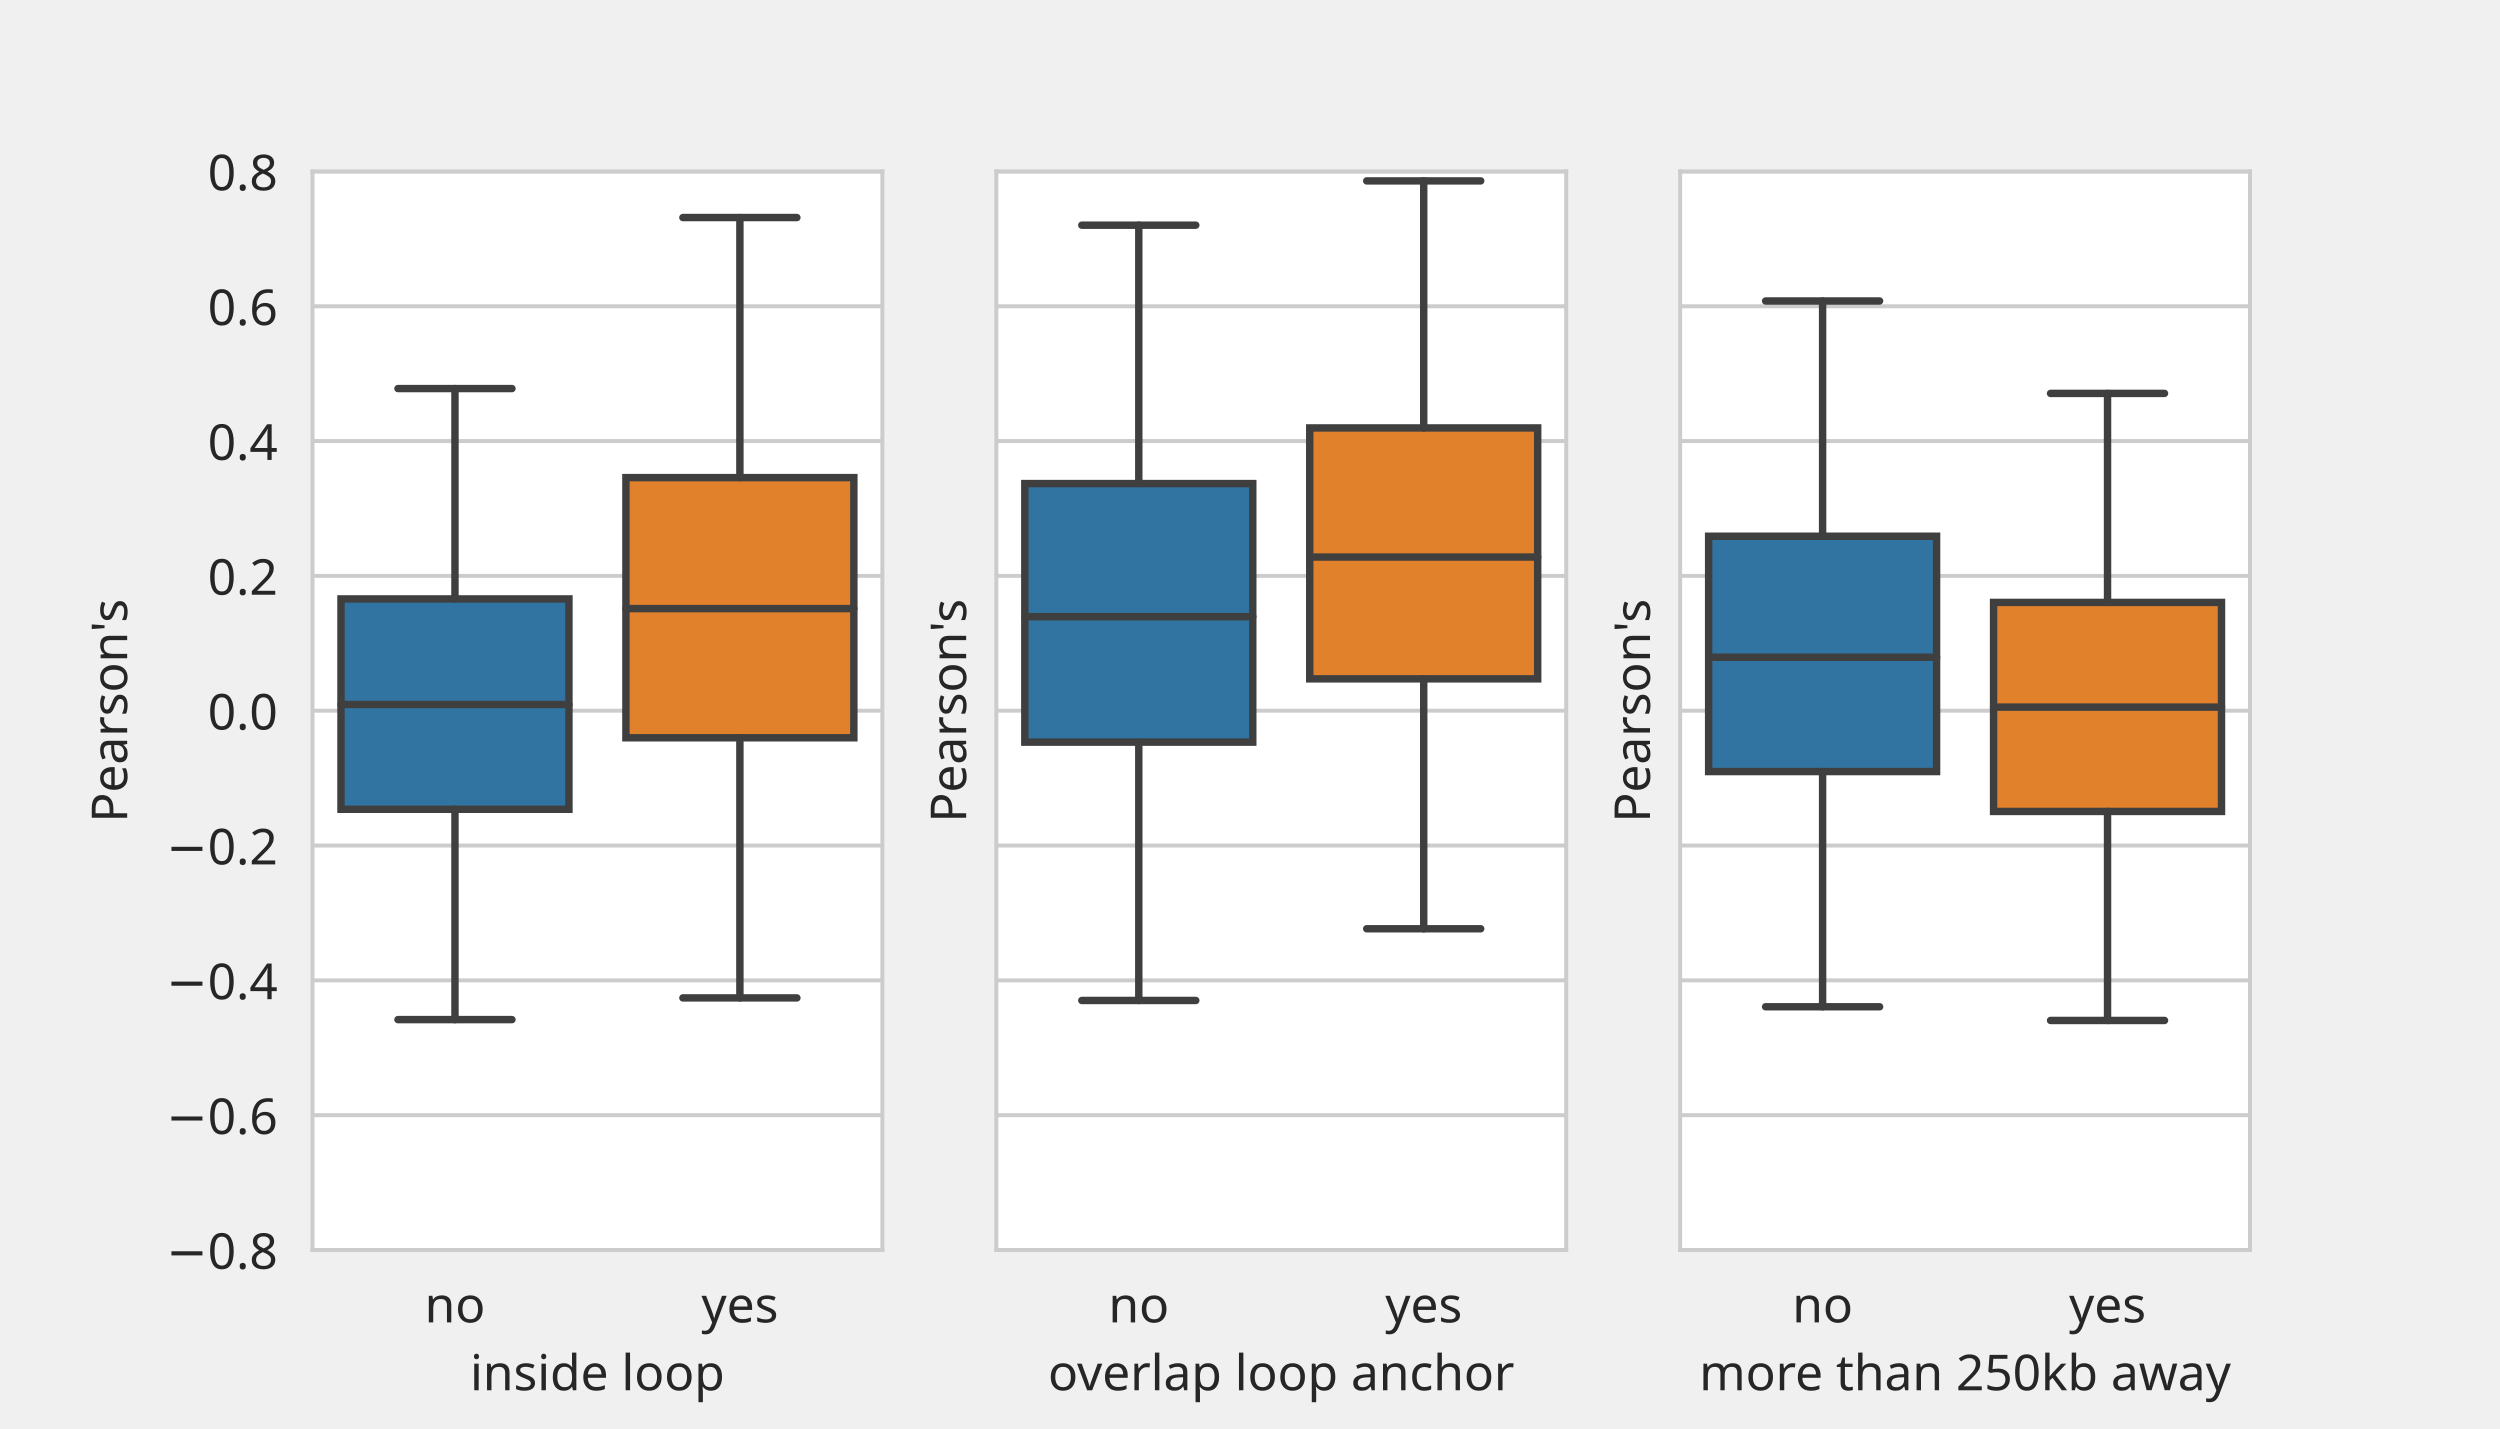
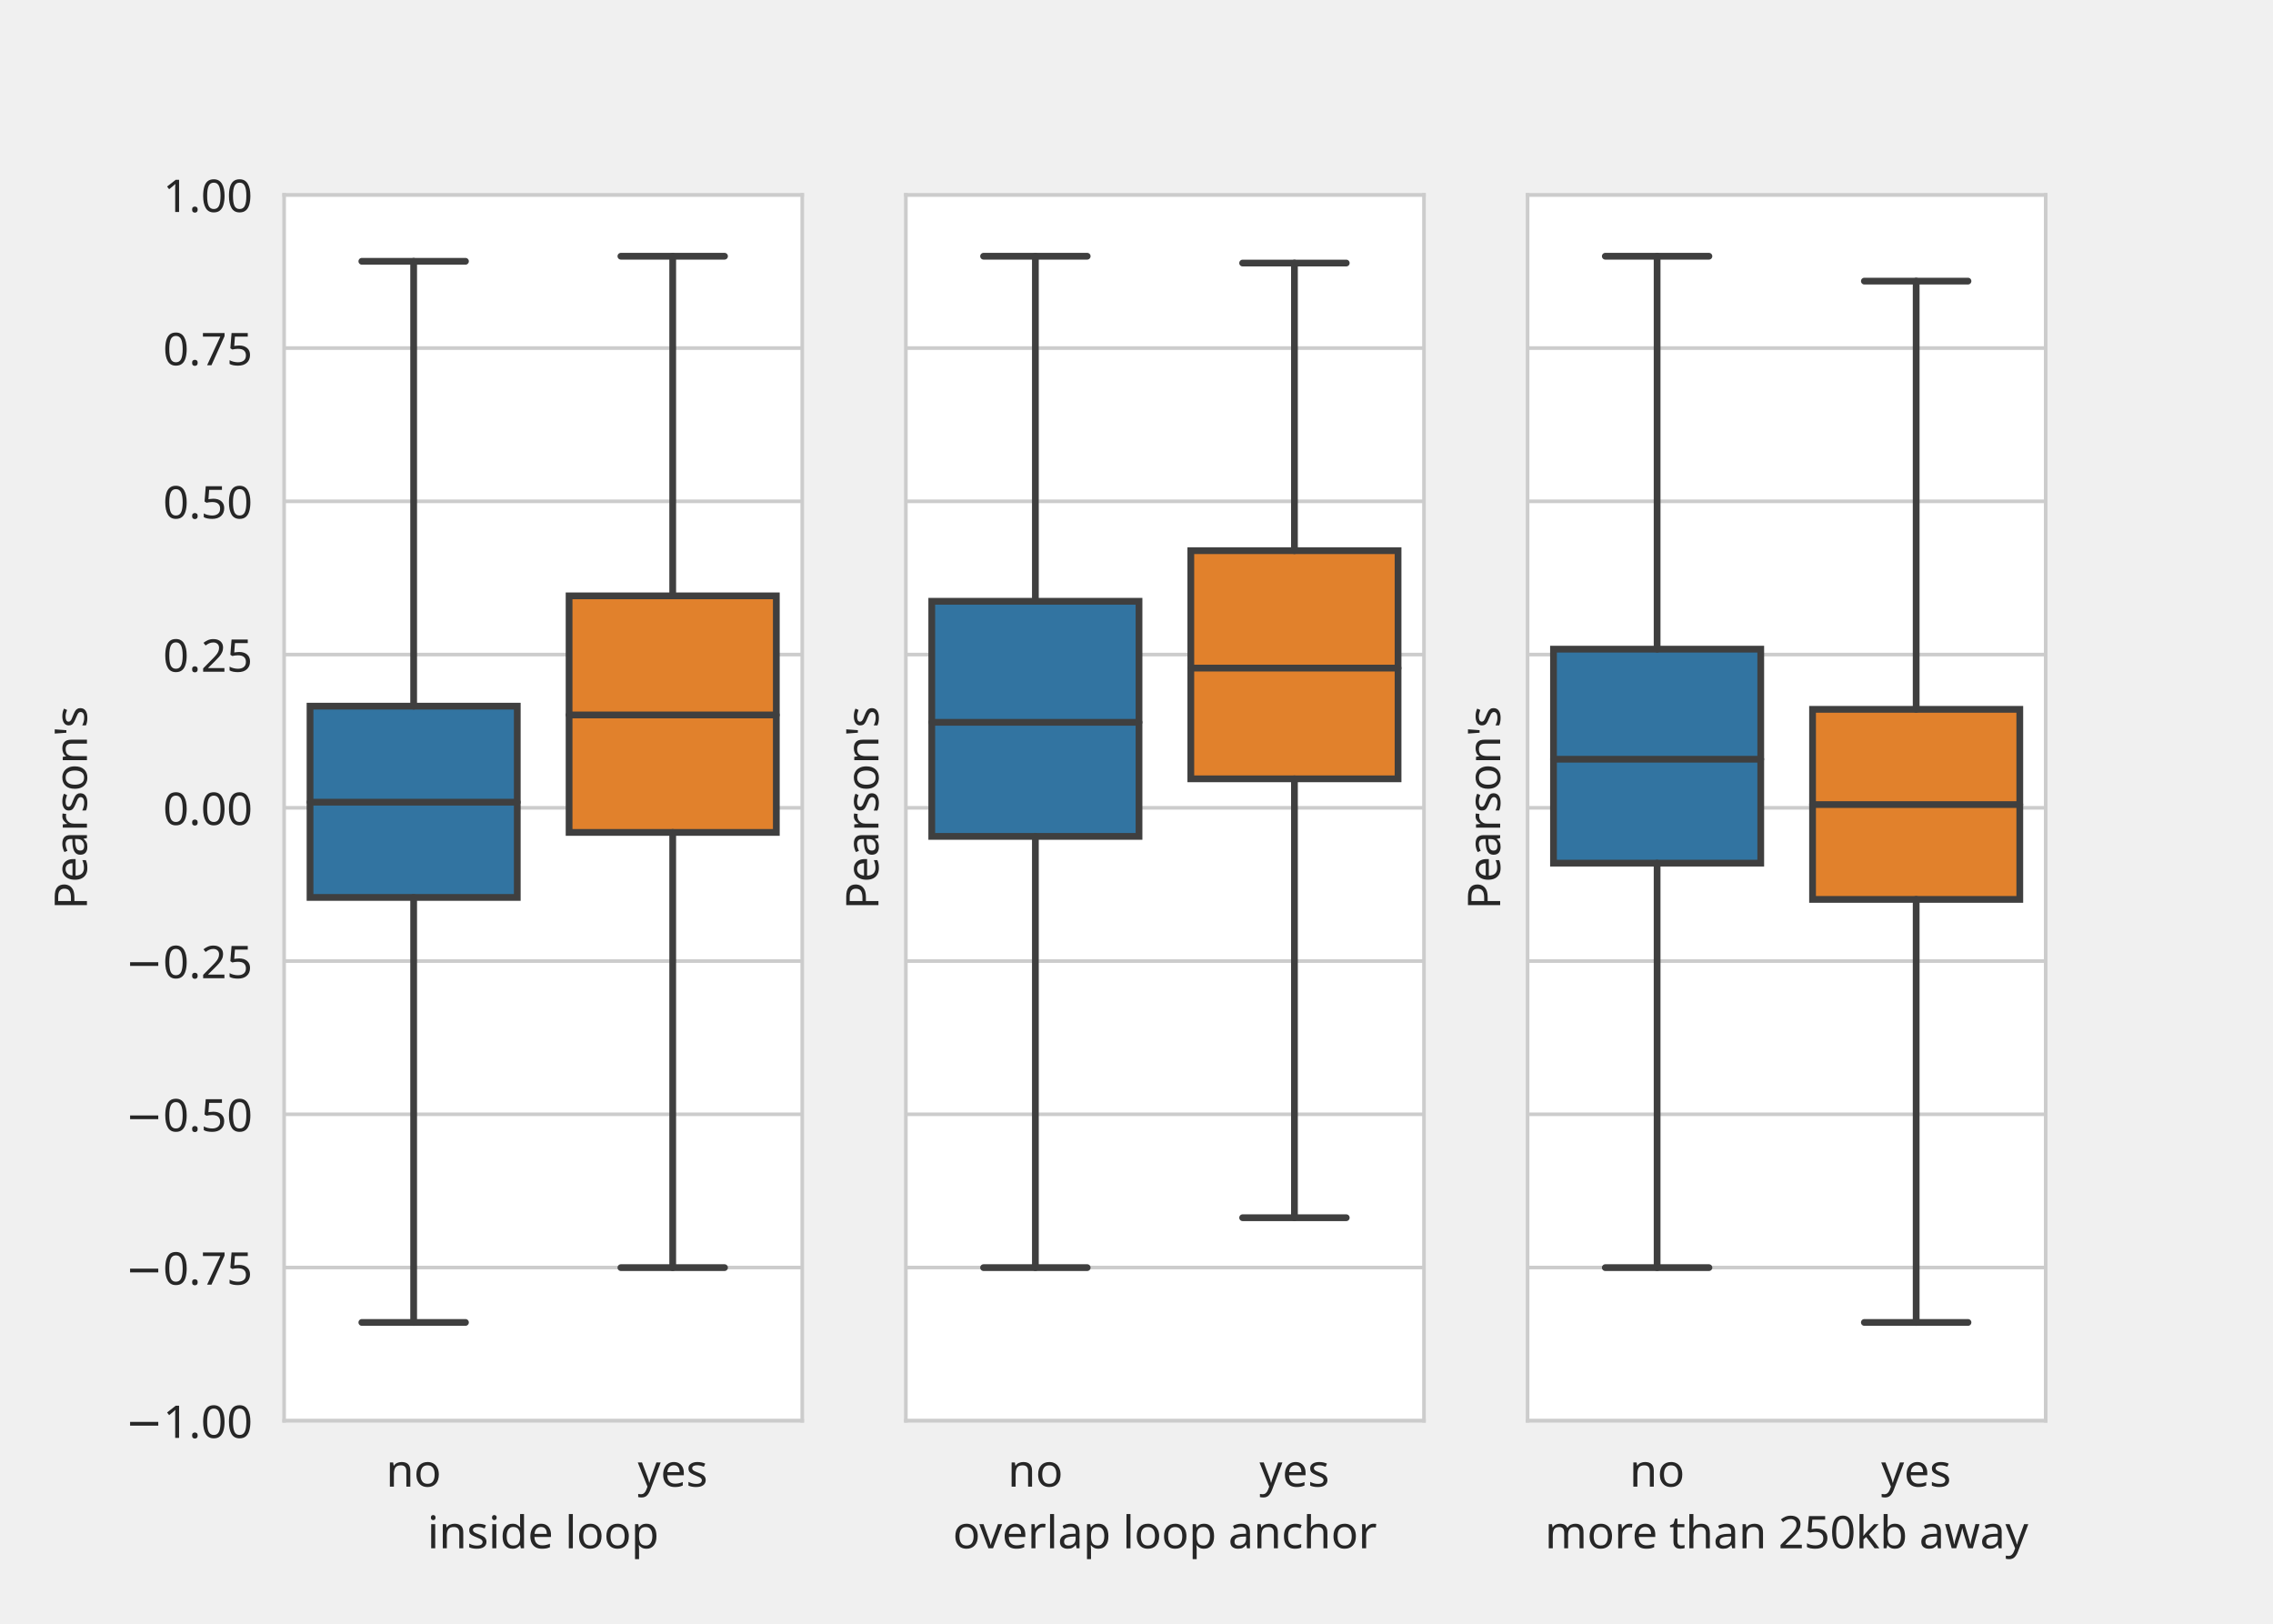
- <svg xmlns="http://www.w3.org/2000/svg" width="504pt" height="288pt" viewBox="0 0 504 288" version="1.1">
+ <svg xmlns="http://www.w3.org/2000/svg" width="504pt" height="360pt" viewBox="0 0 504 360" version="1.1">
  <defs>
    <style type="text/css">*{stroke-linejoin: round; stroke-linecap: butt}</style>
  </defs>
  <g id="figure_1">
    <g id="patch_1">
-       <path d="M 0 288  L 504 288  L 504 0  L 0 0  L 0 288  z " style="fill: none" />
+       <path d="M 0 360  L 504 360  L 504 0  L 0 0  L 0 360  z " style="fill: none" />
    </g>
    <g id="axes_1">
      <g id="patch_2">
-         <path d="M 63 252  L 177.882 252  L 177.882 34.56  L 63 34.56  z " style="fill: #ffffff" />
+         <path d="M 63 315  L 177.882 315  L 177.882 43.2  L 63 43.2  z " style="fill: #ffffff" />
      </g>
      <g id="matplotlib.axis_1">
        <g id="xtick_1">
          <g id="text_1">
-             <text style="fill: #262626; font: 10px 'sans-serif'; text-anchor: middle" x="91.721" y="266.598" transform="rotate(-0, 91.72059, 266.5984)">no</text>
+             <text style="fill: #262626; font: 10px 'sans-serif'; text-anchor: middle" x="91.721" y="329.598" transform="rotate(-0, 91.72059, 329.5984)">no</text>
          </g>
        </g>
        <g id="xtick_2">
          <g id="text_2">
-             <text style="fill: #262626; font: 10px 'sans-serif'; text-anchor: middle" x="149.162" y="266.598" transform="rotate(-0, 149.1618, 266.5984)">yes</text>
+             <text style="fill: #262626; font: 10px 'sans-serif'; text-anchor: middle" x="149.162" y="329.598" transform="rotate(-0, 149.1618, 329.5984)">yes</text>
          </g>
        </g>
        <g id="text_3">
-           <text style="fill: #262626; font: 10px 'sans-serif'; text-anchor: middle" x="120.441" y="280.277" transform="rotate(-0, 120.4412, 280.2766)">inside loop</text>
+           <text style="fill: #262626; font: 10px 'sans-serif'; text-anchor: middle" x="120.441" y="343.277" transform="rotate(-0, 120.4412, 343.2766)">inside loop</text>
        </g>
      </g>
      <g id="matplotlib.axis_2">
        <g id="ytick_1">
          <g id="line2d_1">
-             <path d="M 63 252  L 177.882 252  " clip-path="url(#p7f6a62789d)" style="fill: none; stroke: #cccccc; stroke-width: 0.8; stroke-linecap: round" />
+             <path d="M 63 315  L 177.882 315  " clip-path="url(#p5bc3220293)" style="fill: none; stroke: #cccccc; stroke-width: 0.8; stroke-linecap: round" />
          </g>
          <g id="text_4">
-             <text style="fill: #262626; font: 10px 'sans-serif'; text-anchor: end" x="56" y="255.799" transform="rotate(-0, 56, 255.7992)">−0.8</text>
+             <text style="fill: #262626; font: 10px 'sans-serif'; text-anchor: end" x="56" y="318.799" transform="rotate(-0, 56, 318.7992)">−1.00</text>
          </g>
        </g>
        <g id="ytick_2">
          <g id="line2d_2">
-             <path d="M 63 224.82  L 177.882 224.82  " clip-path="url(#p7f6a62789d)" style="fill: none; stroke: #cccccc; stroke-width: 0.8; stroke-linecap: round" />
+             <path d="M 63 281.025  L 177.882 281.025  " clip-path="url(#p5bc3220293)" style="fill: none; stroke: #cccccc; stroke-width: 0.8; stroke-linecap: round" />
          </g>
          <g id="text_5">
-             <text style="fill: #262626; font: 10px 'sans-serif'; text-anchor: end" x="56" y="228.619" transform="rotate(-0, 56, 228.6192)">−0.6</text>
+             <text style="fill: #262626; font: 10px 'sans-serif'; text-anchor: end" x="56" y="284.824" transform="rotate(-0, 56, 284.8242)">−0.75</text>
          </g>
        </g>
        <g id="ytick_3">
          <g id="line2d_3">
-             <path d="M 63 197.64  L 177.882 197.64  " clip-path="url(#p7f6a62789d)" style="fill: none; stroke: #cccccc; stroke-width: 0.8; stroke-linecap: round" />
+             <path d="M 63 247.05  L 177.882 247.05  " clip-path="url(#p5bc3220293)" style="fill: none; stroke: #cccccc; stroke-width: 0.8; stroke-linecap: round" />
          </g>
          <g id="text_6">
-             <text style="fill: #262626; font: 10px 'sans-serif'; text-anchor: end" x="56" y="201.439" transform="rotate(-0, 56, 201.4392)">−0.4</text>
+             <text style="fill: #262626; font: 10px 'sans-serif'; text-anchor: end" x="56" y="250.849" transform="rotate(-0, 56, 250.8492)">−0.50</text>
          </g>
        </g>
        <g id="ytick_4">
          <g id="line2d_4">
-             <path d="M 63 170.46  L 177.882 170.46  " clip-path="url(#p7f6a62789d)" style="fill: none; stroke: #cccccc; stroke-width: 0.8; stroke-linecap: round" />
+             <path d="M 63 213.075  L 177.882 213.075  " clip-path="url(#p5bc3220293)" style="fill: none; stroke: #cccccc; stroke-width: 0.8; stroke-linecap: round" />
          </g>
          <g id="text_7">
-             <text style="fill: #262626; font: 10px 'sans-serif'; text-anchor: end" x="56" y="174.259" transform="rotate(-0, 56, 174.2592)">−0.2</text>
+             <text style="fill: #262626; font: 10px 'sans-serif'; text-anchor: end" x="56" y="216.874" transform="rotate(-0, 56, 216.8742)">−0.25</text>
          </g>
        </g>
        <g id="ytick_5">
          <g id="line2d_5">
-             <path d="M 63 143.28  L 177.882 143.28  " clip-path="url(#p7f6a62789d)" style="fill: none; stroke: #cccccc; stroke-width: 0.8; stroke-linecap: round" />
+             <path d="M 63 179.1  L 177.882 179.1  " clip-path="url(#p5bc3220293)" style="fill: none; stroke: #cccccc; stroke-width: 0.8; stroke-linecap: round" />
          </g>
          <g id="text_8">
-             <text style="fill: #262626; font: 10px 'sans-serif'; text-anchor: end" x="56" y="147.079" transform="rotate(-0, 56, 147.0792)">0.0</text>
+             <text style="fill: #262626; font: 10px 'sans-serif'; text-anchor: end" x="56" y="182.899" transform="rotate(-0, 56, 182.8992)">0.00</text>
          </g>
        </g>
        <g id="ytick_6">
          <g id="line2d_6">
-             <path d="M 63 116.1  L 177.882 116.1  " clip-path="url(#p7f6a62789d)" style="fill: none; stroke: #cccccc; stroke-width: 0.8; stroke-linecap: round" />
+             <path d="M 63 145.125  L 177.882 145.125  " clip-path="url(#p5bc3220293)" style="fill: none; stroke: #cccccc; stroke-width: 0.8; stroke-linecap: round" />
          </g>
          <g id="text_9">
-             <text style="fill: #262626; font: 10px 'sans-serif'; text-anchor: end" x="56" y="119.899" transform="rotate(-0, 56, 119.8992)">0.2</text>
+             <text style="fill: #262626; font: 10px 'sans-serif'; text-anchor: end" x="56" y="148.924" transform="rotate(-0, 56, 148.9242)">0.25</text>
          </g>
        </g>
        <g id="ytick_7">
          <g id="line2d_7">
-             <path d="M 63 88.92  L 177.882 88.92  " clip-path="url(#p7f6a62789d)" style="fill: none; stroke: #cccccc; stroke-width: 0.8; stroke-linecap: round" />
+             <path d="M 63 111.15  L 177.882 111.15  " clip-path="url(#p5bc3220293)" style="fill: none; stroke: #cccccc; stroke-width: 0.8; stroke-linecap: round" />
          </g>
          <g id="text_10">
-             <text style="fill: #262626; font: 10px 'sans-serif'; text-anchor: end" x="56" y="92.719" transform="rotate(-0, 56, 92.71922)">0.4</text>
+             <text style="fill: #262626; font: 10px 'sans-serif'; text-anchor: end" x="56" y="114.949" transform="rotate(-0, 56, 114.9492)">0.50</text>
          </g>
        </g>
        <g id="ytick_8">
          <g id="line2d_8">
-             <path d="M 63 61.74  L 177.882 61.74  " clip-path="url(#p7f6a62789d)" style="fill: none; stroke: #cccccc; stroke-width: 0.8; stroke-linecap: round" />
+             <path d="M 63 77.175  L 177.882 77.175  " clip-path="url(#p5bc3220293)" style="fill: none; stroke: #cccccc; stroke-width: 0.8; stroke-linecap: round" />
          </g>
          <g id="text_11">
-             <text style="fill: #262626; font: 10px 'sans-serif'; text-anchor: end" x="56" y="65.539" transform="rotate(-0, 56, 65.53922)">0.6</text>
+             <text style="fill: #262626; font: 10px 'sans-serif'; text-anchor: end" x="56" y="80.974" transform="rotate(-0, 56, 80.97422)">0.75</text>
          </g>
        </g>
        <g id="ytick_9">
          <g id="line2d_9">
-             <path d="M 63 34.56  L 177.882 34.56  " clip-path="url(#p7f6a62789d)" style="fill: none; stroke: #cccccc; stroke-width: 0.8; stroke-linecap: round" />
+             <path d="M 63 43.2  L 177.882 43.2  " clip-path="url(#p5bc3220293)" style="fill: none; stroke: #cccccc; stroke-width: 0.8; stroke-linecap: round" />
          </g>
          <g id="text_12">
-             <text style="fill: #262626; font: 10px 'sans-serif'; text-anchor: end" x="56" y="38.359" transform="rotate(-0, 56, 38.35922)">0.8</text>
+             <text style="fill: #262626; font: 10px 'sans-serif'; text-anchor: end" x="56" y="46.999" transform="rotate(-0, 56, 46.99922)">1.00</text>
          </g>
        </g>
        <g id="text_13">
-           <text style="fill: #262626; font: 10px 'sans-serif'; text-anchor: middle" x="25.637" y="143.28" transform="rotate(-90, 25.6375, 143.28)">Pearson's</text>
+           <text style="fill: #262626; font: 10px 'sans-serif'; text-anchor: middle" x="19.275" y="179.1" transform="rotate(-90, 19.275, 179.1)">Pearson's</text>
        </g>
      </g>
      <g id="patch_3">
-         <path d="M 68.744 163.15  L 114.697 163.15  L 114.697 120.743  L 68.744 120.743  L 68.744 163.15  z " clip-path="url(#p7f6a62789d)" style="fill: #3274a1; stroke: #3f3f3f; stroke-width: 1.5; stroke-linejoin: miter" />
+         <path d="M 68.744 198.97  L 114.697 198.97  L 114.697 156.563  L 68.744 156.563  L 68.744 198.97  z " clip-path="url(#p5bc3220293)" style="fill: #3274a1; stroke: #3f3f3f; stroke-width: 1.5; stroke-linejoin: miter" />
      </g>
      <g id="patch_4">
-         <path d="M 126.185 148.736  L 172.138 148.736  L 172.138 96.287  L 126.185 96.287  L 126.185 148.736  z " clip-path="url(#p7f6a62789d)" style="fill: #e1812c; stroke: #3f3f3f; stroke-width: 1.5; stroke-linejoin: miter" />
+         <path d="M 126.185 184.556  L 172.138 184.556  L 172.138 132.107  L 126.185 132.107  L 126.185 184.556  z " clip-path="url(#p5bc3220293)" style="fill: #e1812c; stroke: #3f3f3f; stroke-width: 1.5; stroke-linejoin: miter" />
      </g>
      <g id="line2d_10">
-         <path d="M 91.721 163.15  L 91.721 205.555  " clip-path="url(#p7f6a62789d)" style="fill: none; stroke: #3f3f3f; stroke-width: 1.5; stroke-linecap: round" />
+         <path d="M 91.721 198.97  L 91.721 293.198  " clip-path="url(#p5bc3220293)" style="fill: none; stroke: #3f3f3f; stroke-width: 1.5; stroke-linecap: round" />
      </g>
      <g id="line2d_11">
-         <path d="M 91.721 120.743  L 91.721 78.336  " clip-path="url(#p7f6a62789d)" style="fill: none; stroke: #3f3f3f; stroke-width: 1.5; stroke-linecap: round" />
+         <path d="M 91.721 156.563  L 91.721 57.931  " clip-path="url(#p5bc3220293)" style="fill: none; stroke: #3f3f3f; stroke-width: 1.5; stroke-linecap: round" />
      </g>
      <g id="line2d_12">
-         <path d="M 80.232 205.555  L 103.209 205.555  " clip-path="url(#p7f6a62789d)" style="fill: none; stroke: #3f3f3f; stroke-width: 1.5; stroke-linecap: round" />
+         <path d="M 80.232 293.198  L 103.209 293.198  " clip-path="url(#p5bc3220293)" style="fill: none; stroke: #3f3f3f; stroke-width: 1.5; stroke-linecap: round" />
      </g>
      <g id="line2d_13">
-         <path d="M 80.232 78.336  L 103.209 78.336  " clip-path="url(#p7f6a62789d)" style="fill: none; stroke: #3f3f3f; stroke-width: 1.5; stroke-linecap: round" />
+         <path d="M 80.232 57.931  L 103.209 57.931  " clip-path="url(#p5bc3220293)" style="fill: none; stroke: #3f3f3f; stroke-width: 1.5; stroke-linecap: round" />
      </g>
      <g id="line2d_14">
-         <path d="M 149.162 148.736  L 149.162 201.178  " clip-path="url(#p7f6a62789d)" style="fill: none; stroke: #3f3f3f; stroke-width: 1.5; stroke-linecap: round" />
+         <path d="M 149.162 184.556  L 149.162 281.045  " clip-path="url(#p5bc3220293)" style="fill: none; stroke: #3f3f3f; stroke-width: 1.5; stroke-linecap: round" />
      </g>
      <g id="line2d_15">
-         <path d="M 149.162 96.287  L 149.162 43.858  " clip-path="url(#p7f6a62789d)" style="fill: none; stroke: #3f3f3f; stroke-width: 1.5; stroke-linecap: round" />
+         <path d="M 149.162 132.107  L 149.162 56.809  " clip-path="url(#p5bc3220293)" style="fill: none; stroke: #3f3f3f; stroke-width: 1.5; stroke-linecap: round" />
      </g>
      <g id="line2d_16">
-         <path d="M 137.674 201.178  L 160.65 201.178  " clip-path="url(#p7f6a62789d)" style="fill: none; stroke: #3f3f3f; stroke-width: 1.5; stroke-linecap: round" />
+         <path d="M 137.674 281.045  L 160.65 281.045  " clip-path="url(#p5bc3220293)" style="fill: none; stroke: #3f3f3f; stroke-width: 1.5; stroke-linecap: round" />
      </g>
      <g id="line2d_17">
-         <path d="M 137.674 43.858  L 160.65 43.858  " clip-path="url(#p7f6a62789d)" style="fill: none; stroke: #3f3f3f; stroke-width: 1.5; stroke-linecap: round" />
+         <path d="M 137.674 56.809  L 160.65 56.809  " clip-path="url(#p5bc3220293)" style="fill: none; stroke: #3f3f3f; stroke-width: 1.5; stroke-linecap: round" />
      </g>
      <g id="line2d_18">
-         <path d="M 68.744 142.029  L 114.697 142.029  " clip-path="url(#p7f6a62789d)" style="fill: none; stroke: #3f3f3f; stroke-width: 1.5; stroke-linecap: round" />
+         <path d="M 68.744 177.849  L 114.697 177.849  " clip-path="url(#p5bc3220293)" style="fill: none; stroke: #3f3f3f; stroke-width: 1.5; stroke-linecap: round" />
      </g>
      <g id="line2d_19">
-         <path d="M 126.185 122.695  L 172.138 122.695  " clip-path="url(#p7f6a62789d)" style="fill: none; stroke: #3f3f3f; stroke-width: 1.5; stroke-linecap: round" />
+         <path d="M 126.185 158.515  L 172.138 158.515  " clip-path="url(#p5bc3220293)" style="fill: none; stroke: #3f3f3f; stroke-width: 1.5; stroke-linecap: round" />
      </g>
      <g id="patch_5">
-         <path d="M 63 252  L 63 34.56  " style="fill: none; stroke: #cccccc; stroke-width: 0.8; stroke-linejoin: miter; stroke-linecap: square" />
+         <path d="M 63 315  L 63 43.2  " style="fill: none; stroke: #cccccc; stroke-width: 0.8; stroke-linejoin: miter; stroke-linecap: square" />
      </g>
      <g id="patch_6">
-         <path d="M 177.882 252  L 177.882 34.56  " style="fill: none; stroke: #cccccc; stroke-width: 0.8; stroke-linejoin: miter; stroke-linecap: square" />
+         <path d="M 177.882 315  L 177.882 43.2  " style="fill: none; stroke: #cccccc; stroke-width: 0.8; stroke-linejoin: miter; stroke-linecap: square" />
      </g>
      <g id="patch_7">
-         <path d="M 63 252  L 177.882 252  " style="fill: none; stroke: #cccccc; stroke-width: 0.8; stroke-linejoin: miter; stroke-linecap: square" />
+         <path d="M 63 315  L 177.882 315  " style="fill: none; stroke: #cccccc; stroke-width: 0.8; stroke-linejoin: miter; stroke-linecap: square" />
      </g>
      <g id="patch_8">
-         <path d="M 63 34.56  L 177.882 34.56  " style="fill: none; stroke: #cccccc; stroke-width: 0.8; stroke-linejoin: miter; stroke-linecap: square" />
+         <path d="M 63 43.2  L 177.882 43.2  " style="fill: none; stroke: #cccccc; stroke-width: 0.8; stroke-linejoin: miter; stroke-linecap: square" />
      </g>
    </g>
    <g id="axes_2">
      <g id="patch_9">
-         <path d="M 200.859 252  L 315.741 252  L 315.741 34.56  L 200.859 34.56  z " style="fill: #ffffff" />
+         <path d="M 200.859 315  L 315.741 315  L 315.741 43.2  L 200.859 43.2  z " style="fill: #ffffff" />
      </g>
      <g id="matplotlib.axis_3">
        <g id="xtick_3">
          <g id="text_14">
-             <text style="fill: #262626; font: 10px 'sans-serif'; text-anchor: middle" x="229.579" y="266.598" transform="rotate(-0, 229.5794, 266.5984)">no</text>
+             <text style="fill: #262626; font: 10px 'sans-serif'; text-anchor: middle" x="229.579" y="329.598" transform="rotate(-0, 229.5794, 329.5984)">no</text>
          </g>
        </g>
        <g id="xtick_4">
          <g id="text_15">
-             <text style="fill: #262626; font: 10px 'sans-serif'; text-anchor: middle" x="287.021" y="266.598" transform="rotate(-0, 287.0206, 266.5984)">yes</text>
+             <text style="fill: #262626; font: 10px 'sans-serif'; text-anchor: middle" x="287.021" y="329.598" transform="rotate(-0, 287.0206, 329.5984)">yes</text>
          </g>
        </g>
        <g id="text_16">
-           <text style="fill: #262626; font: 10px 'sans-serif'; text-anchor: middle" x="258.3" y="280.277" transform="rotate(-0, 258.3, 280.2766)">overlap loop anchor</text>
+           <text style="fill: #262626; font: 10px 'sans-serif'; text-anchor: middle" x="258.3" y="343.277" transform="rotate(-0, 258.3, 343.2766)">overlap loop anchor</text>
        </g>
      </g>
      <g id="matplotlib.axis_4">
        <g id="ytick_10">
          <g id="line2d_20">
-             <path d="M 200.859 252  L 315.741 252  " clip-path="url(#p839eb22f6e)" style="fill: none; stroke: #cccccc; stroke-width: 0.8; stroke-linecap: round" />
+             <path d="M 200.859 315  L 315.741 315  " clip-path="url(#p2749e40a72)" style="fill: none; stroke: #cccccc; stroke-width: 0.8; stroke-linecap: round" />
          </g>
        </g>
        <g id="ytick_11">
          <g id="line2d_21">
-             <path d="M 200.859 224.82  L 315.741 224.82  " clip-path="url(#p839eb22f6e)" style="fill: none; stroke: #cccccc; stroke-width: 0.8; stroke-linecap: round" />
+             <path d="M 200.859 281.025  L 315.741 281.025  " clip-path="url(#p2749e40a72)" style="fill: none; stroke: #cccccc; stroke-width: 0.8; stroke-linecap: round" />
          </g>
        </g>
        <g id="ytick_12">
          <g id="line2d_22">
-             <path d="M 200.859 197.64  L 315.741 197.64  " clip-path="url(#p839eb22f6e)" style="fill: none; stroke: #cccccc; stroke-width: 0.8; stroke-linecap: round" />
+             <path d="M 200.859 247.05  L 315.741 247.05  " clip-path="url(#p2749e40a72)" style="fill: none; stroke: #cccccc; stroke-width: 0.8; stroke-linecap: round" />
          </g>
        </g>
        <g id="ytick_13">
          <g id="line2d_23">
-             <path d="M 200.859 170.46  L 315.741 170.46  " clip-path="url(#p839eb22f6e)" style="fill: none; stroke: #cccccc; stroke-width: 0.8; stroke-linecap: round" />
+             <path d="M 200.859 213.075  L 315.741 213.075  " clip-path="url(#p2749e40a72)" style="fill: none; stroke: #cccccc; stroke-width: 0.8; stroke-linecap: round" />
          </g>
        </g>
        <g id="ytick_14">
          <g id="line2d_24">
-             <path d="M 200.859 143.28  L 315.741 143.28  " clip-path="url(#p839eb22f6e)" style="fill: none; stroke: #cccccc; stroke-width: 0.8; stroke-linecap: round" />
+             <path d="M 200.859 179.1  L 315.741 179.1  " clip-path="url(#p2749e40a72)" style="fill: none; stroke: #cccccc; stroke-width: 0.8; stroke-linecap: round" />
          </g>
        </g>
        <g id="ytick_15">
          <g id="line2d_25">
-             <path d="M 200.859 116.1  L 315.741 116.1  " clip-path="url(#p839eb22f6e)" style="fill: none; stroke: #cccccc; stroke-width: 0.8; stroke-linecap: round" />
+             <path d="M 200.859 145.125  L 315.741 145.125  " clip-path="url(#p2749e40a72)" style="fill: none; stroke: #cccccc; stroke-width: 0.8; stroke-linecap: round" />
          </g>
        </g>
        <g id="ytick_16">
          <g id="line2d_26">
-             <path d="M 200.859 88.92  L 315.741 88.92  " clip-path="url(#p839eb22f6e)" style="fill: none; stroke: #cccccc; stroke-width: 0.8; stroke-linecap: round" />
+             <path d="M 200.859 111.15  L 315.741 111.15  " clip-path="url(#p2749e40a72)" style="fill: none; stroke: #cccccc; stroke-width: 0.8; stroke-linecap: round" />
          </g>
        </g>
        <g id="ytick_17">
          <g id="line2d_27">
-             <path d="M 200.859 61.74  L 315.741 61.74  " clip-path="url(#p839eb22f6e)" style="fill: none; stroke: #cccccc; stroke-width: 0.8; stroke-linecap: round" />
+             <path d="M 200.859 77.175  L 315.741 77.175  " clip-path="url(#p2749e40a72)" style="fill: none; stroke: #cccccc; stroke-width: 0.8; stroke-linecap: round" />
          </g>
        </g>
        <g id="ytick_18">
          <g id="line2d_28">
-             <path d="M 200.859 34.56  L 315.741 34.56  " clip-path="url(#p839eb22f6e)" style="fill: none; stroke: #cccccc; stroke-width: 0.8; stroke-linecap: round" />
+             <path d="M 200.859 43.2  L 315.741 43.2  " clip-path="url(#p2749e40a72)" style="fill: none; stroke: #cccccc; stroke-width: 0.8; stroke-linecap: round" />
          </g>
        </g>
        <g id="text_17">
-           <text style="fill: #262626; font: 10px 'sans-serif'; text-anchor: middle" x="194.779" y="143.28" transform="rotate(-90, 194.7791, 143.28)">Pearson's</text>
+           <text style="fill: #262626; font: 10px 'sans-serif'; text-anchor: middle" x="194.779" y="179.1" transform="rotate(-90, 194.7791, 179.1)">Pearson's</text>
        </g>
      </g>
      <g id="patch_10">
-         <path d="M 206.603 149.617  L 252.556 149.617  L 252.556 97.488  L 206.603 97.488  L 206.603 149.617  z " clip-path="url(#p839eb22f6e)" style="fill: #3274a1; stroke: #3f3f3f; stroke-width: 1.5; stroke-linejoin: miter" />
+         <path d="M 206.603 185.437  L 252.556 185.437  L 252.556 133.308  L 206.603 133.308  L 206.603 185.437  z " clip-path="url(#p2749e40a72)" style="fill: #3274a1; stroke: #3f3f3f; stroke-width: 1.5; stroke-linejoin: miter" />
      </g>
      <g id="patch_11">
-         <path d="M 264.044 136.854  L 309.997 136.854  L 309.997 86.271  L 264.044 86.271  L 264.044 136.854  z " clip-path="url(#p839eb22f6e)" style="fill: #e1812c; stroke: #3f3f3f; stroke-width: 1.5; stroke-linejoin: miter" />
+         <path d="M 264.044 172.674  L 309.997 172.674  L 309.997 122.091  L 264.044 122.091  L 264.044 172.674  z " clip-path="url(#p2749e40a72)" style="fill: #e1812c; stroke: #3f3f3f; stroke-width: 1.5; stroke-linejoin: miter" />
      </g>
      <g id="line2d_29">
-         <path d="M 229.579 149.617  L 229.579 201.697  " clip-path="url(#p839eb22f6e)" style="fill: none; stroke: #3f3f3f; stroke-width: 1.5; stroke-linecap: round" />
+         <path d="M 229.579 185.437  L 229.579 281.045  " clip-path="url(#p2749e40a72)" style="fill: none; stroke: #3f3f3f; stroke-width: 1.5; stroke-linecap: round" />
      </g>
      <g id="line2d_30">
-         <path d="M 229.579 97.488  L 229.579 45.397  " clip-path="url(#p839eb22f6e)" style="fill: none; stroke: #3f3f3f; stroke-width: 1.5; stroke-linecap: round" />
+         <path d="M 229.579 133.308  L 229.579 56.809  " clip-path="url(#p2749e40a72)" style="fill: none; stroke: #3f3f3f; stroke-width: 1.5; stroke-linecap: round" />
      </g>
      <g id="line2d_31">
-         <path d="M 218.091 201.697  L 241.068 201.697  " clip-path="url(#p839eb22f6e)" style="fill: none; stroke: #3f3f3f; stroke-width: 1.5; stroke-linecap: round" />
+         <path d="M 218.091 281.045  L 241.068 281.045  " clip-path="url(#p2749e40a72)" style="fill: none; stroke: #3f3f3f; stroke-width: 1.5; stroke-linecap: round" />
      </g>
      <g id="line2d_32">
-         <path d="M 218.091 45.397  L 241.068 45.397  " clip-path="url(#p839eb22f6e)" style="fill: none; stroke: #3f3f3f; stroke-width: 1.5; stroke-linecap: round" />
+         <path d="M 218.091 56.809  L 241.068 56.809  " clip-path="url(#p2749e40a72)" style="fill: none; stroke: #3f3f3f; stroke-width: 1.5; stroke-linecap: round" />
      </g>
      <g id="line2d_33">
-         <path d="M 287.021 136.854  L 287.021 187.241  " clip-path="url(#p839eb22f6e)" style="fill: none; stroke: #3f3f3f; stroke-width: 1.5; stroke-linecap: round" />
+         <path d="M 287.021 172.674  L 287.021 269.98  " clip-path="url(#p2749e40a72)" style="fill: none; stroke: #3f3f3f; stroke-width: 1.5; stroke-linecap: round" />
      </g>
      <g id="line2d_34">
-         <path d="M 287.021 86.271  L 287.021 36.47  " clip-path="url(#p839eb22f6e)" style="fill: none; stroke: #3f3f3f; stroke-width: 1.5; stroke-linecap: round" />
+         <path d="M 287.021 122.091  L 287.021 58.321  " clip-path="url(#p2749e40a72)" style="fill: none; stroke: #3f3f3f; stroke-width: 1.5; stroke-linecap: round" />
      </g>
      <g id="line2d_35">
-         <path d="M 275.532 187.241  L 298.509 187.241  " clip-path="url(#p839eb22f6e)" style="fill: none; stroke: #3f3f3f; stroke-width: 1.5; stroke-linecap: round" />
+         <path d="M 275.532 269.98  L 298.509 269.98  " clip-path="url(#p2749e40a72)" style="fill: none; stroke: #3f3f3f; stroke-width: 1.5; stroke-linecap: round" />
      </g>
      <g id="line2d_36">
-         <path d="M 275.532 36.47  L 298.509 36.47  " clip-path="url(#p839eb22f6e)" style="fill: none; stroke: #3f3f3f; stroke-width: 1.5; stroke-linecap: round" />
+         <path d="M 275.532 58.321  L 298.509 58.321  " clip-path="url(#p2749e40a72)" style="fill: none; stroke: #3f3f3f; stroke-width: 1.5; stroke-linecap: round" />
      </g>
      <g id="line2d_37">
-         <path d="M 206.603 124.322  L 252.556 124.322  " clip-path="url(#p839eb22f6e)" style="fill: none; stroke: #3f3f3f; stroke-width: 1.5; stroke-linecap: round" />
+         <path d="M 206.603 160.142  L 252.556 160.142  " clip-path="url(#p2749e40a72)" style="fill: none; stroke: #3f3f3f; stroke-width: 1.5; stroke-linecap: round" />
      </g>
      <g id="line2d_38">
-         <path d="M 264.044 112.3  L 309.997 112.3  " clip-path="url(#p839eb22f6e)" style="fill: none; stroke: #3f3f3f; stroke-width: 1.5; stroke-linecap: round" />
+         <path d="M 264.044 148.12  L 309.997 148.12  " clip-path="url(#p2749e40a72)" style="fill: none; stroke: #3f3f3f; stroke-width: 1.5; stroke-linecap: round" />
      </g>
      <g id="patch_12">
-         <path d="M 200.859 252  L 200.859 34.56  " style="fill: none; stroke: #cccccc; stroke-width: 0.8; stroke-linejoin: miter; stroke-linecap: square" />
+         <path d="M 200.859 315  L 200.859 43.2  " style="fill: none; stroke: #cccccc; stroke-width: 0.8; stroke-linejoin: miter; stroke-linecap: square" />
      </g>
      <g id="patch_13">
-         <path d="M 315.741 252  L 315.741 34.56  " style="fill: none; stroke: #cccccc; stroke-width: 0.8; stroke-linejoin: miter; stroke-linecap: square" />
+         <path d="M 315.741 315  L 315.741 43.2  " style="fill: none; stroke: #cccccc; stroke-width: 0.8; stroke-linejoin: miter; stroke-linecap: square" />
      </g>
      <g id="patch_14">
-         <path d="M 200.859 252  L 315.741 252  " style="fill: none; stroke: #cccccc; stroke-width: 0.8; stroke-linejoin: miter; stroke-linecap: square" />
+         <path d="M 200.859 315  L 315.741 315  " style="fill: none; stroke: #cccccc; stroke-width: 0.8; stroke-linejoin: miter; stroke-linecap: square" />
      </g>
      <g id="patch_15">
-         <path d="M 200.859 34.56  L 315.741 34.56  " style="fill: none; stroke: #cccccc; stroke-width: 0.8; stroke-linejoin: miter; stroke-linecap: square" />
+         <path d="M 200.859 43.2  L 315.741 43.2  " style="fill: none; stroke: #cccccc; stroke-width: 0.8; stroke-linejoin: miter; stroke-linecap: square" />
      </g>
    </g>
    <g id="axes_3">
      <g id="patch_16">
-         <path d="M 338.718 252  L 453.6 252  L 453.6 34.56  L 338.718 34.56  z " style="fill: #ffffff" />
+         <path d="M 338.718 315  L 453.6 315  L 453.6 43.2  L 338.718 43.2  z " style="fill: #ffffff" />
      </g>
      <g id="matplotlib.axis_5">
        <g id="xtick_5">
          <g id="text_18">
-             <text style="fill: #262626; font: 10px 'sans-serif'; text-anchor: middle" x="367.438" y="266.598" transform="rotate(-0, 367.4382, 266.5984)">no</text>
+             <text style="fill: #262626; font: 10px 'sans-serif'; text-anchor: middle" x="367.438" y="329.598" transform="rotate(-0, 367.4382, 329.5984)">no</text>
          </g>
        </g>
        <g id="xtick_6">
          <g id="text_19">
-             <text style="fill: #262626; font: 10px 'sans-serif'; text-anchor: middle" x="424.879" y="266.598" transform="rotate(-0, 424.8794, 266.5984)">yes</text>
+             <text style="fill: #262626; font: 10px 'sans-serif'; text-anchor: middle" x="424.879" y="329.598" transform="rotate(-0, 424.8794, 329.5984)">yes</text>
          </g>
        </g>
        <g id="text_20">
-           <text style="fill: #262626; font: 10px 'sans-serif'; text-anchor: middle" x="396.159" y="280.277" transform="rotate(-0, 396.1588, 280.2766)">more than 250kb away</text>
+           <text style="fill: #262626; font: 10px 'sans-serif'; text-anchor: middle" x="396.159" y="343.277" transform="rotate(-0, 396.1588, 343.2766)">more than 250kb away</text>
        </g>
      </g>
      <g id="matplotlib.axis_6">
        <g id="ytick_19">
          <g id="line2d_39">
-             <path d="M 338.718 252  L 453.6 252  " clip-path="url(#p105a7acc68)" style="fill: none; stroke: #cccccc; stroke-width: 0.8; stroke-linecap: round" />
+             <path d="M 338.718 315  L 453.6 315  " clip-path="url(#p1813b510ec)" style="fill: none; stroke: #cccccc; stroke-width: 0.8; stroke-linecap: round" />
          </g>
        </g>
        <g id="ytick_20">
          <g id="line2d_40">
-             <path d="M 338.718 224.82  L 453.6 224.82  " clip-path="url(#p105a7acc68)" style="fill: none; stroke: #cccccc; stroke-width: 0.8; stroke-linecap: round" />
+             <path d="M 338.718 281.025  L 453.6 281.025  " clip-path="url(#p1813b510ec)" style="fill: none; stroke: #cccccc; stroke-width: 0.8; stroke-linecap: round" />
          </g>
        </g>
        <g id="ytick_21">
          <g id="line2d_41">
-             <path d="M 338.718 197.64  L 453.6 197.64  " clip-path="url(#p105a7acc68)" style="fill: none; stroke: #cccccc; stroke-width: 0.8; stroke-linecap: round" />
+             <path d="M 338.718 247.05  L 453.6 247.05  " clip-path="url(#p1813b510ec)" style="fill: none; stroke: #cccccc; stroke-width: 0.8; stroke-linecap: round" />
          </g>
        </g>
        <g id="ytick_22">
          <g id="line2d_42">
-             <path d="M 338.718 170.46  L 453.6 170.46  " clip-path="url(#p105a7acc68)" style="fill: none; stroke: #cccccc; stroke-width: 0.8; stroke-linecap: round" />
+             <path d="M 338.718 213.075  L 453.6 213.075  " clip-path="url(#p1813b510ec)" style="fill: none; stroke: #cccccc; stroke-width: 0.8; stroke-linecap: round" />
          </g>
        </g>
        <g id="ytick_23">
          <g id="line2d_43">
-             <path d="M 338.718 143.28  L 453.6 143.28  " clip-path="url(#p105a7acc68)" style="fill: none; stroke: #cccccc; stroke-width: 0.8; stroke-linecap: round" />
+             <path d="M 338.718 179.1  L 453.6 179.1  " clip-path="url(#p1813b510ec)" style="fill: none; stroke: #cccccc; stroke-width: 0.8; stroke-linecap: round" />
          </g>
        </g>
        <g id="ytick_24">
          <g id="line2d_44">
-             <path d="M 338.718 116.1  L 453.6 116.1  " clip-path="url(#p105a7acc68)" style="fill: none; stroke: #cccccc; stroke-width: 0.8; stroke-linecap: round" />
+             <path d="M 338.718 145.125  L 453.6 145.125  " clip-path="url(#p1813b510ec)" style="fill: none; stroke: #cccccc; stroke-width: 0.8; stroke-linecap: round" />
          </g>
        </g>
        <g id="ytick_25">
          <g id="line2d_45">
-             <path d="M 338.718 88.92  L 453.6 88.92  " clip-path="url(#p105a7acc68)" style="fill: none; stroke: #cccccc; stroke-width: 0.8; stroke-linecap: round" />
+             <path d="M 338.718 111.15  L 453.6 111.15  " clip-path="url(#p1813b510ec)" style="fill: none; stroke: #cccccc; stroke-width: 0.8; stroke-linecap: round" />
          </g>
        </g>
        <g id="ytick_26">
          <g id="line2d_46">
-             <path d="M 338.718 61.74  L 453.6 61.74  " clip-path="url(#p105a7acc68)" style="fill: none; stroke: #cccccc; stroke-width: 0.8; stroke-linecap: round" />
+             <path d="M 338.718 77.175  L 453.6 77.175  " clip-path="url(#p1813b510ec)" style="fill: none; stroke: #cccccc; stroke-width: 0.8; stroke-linecap: round" />
          </g>
        </g>
        <g id="ytick_27">
          <g id="line2d_47">
-             <path d="M 338.718 34.56  L 453.6 34.56  " clip-path="url(#p105a7acc68)" style="fill: none; stroke: #cccccc; stroke-width: 0.8; stroke-linecap: round" />
+             <path d="M 338.718 43.2  L 453.6 43.2  " clip-path="url(#p1813b510ec)" style="fill: none; stroke: #cccccc; stroke-width: 0.8; stroke-linecap: round" />
          </g>
        </g>
        <g id="text_21">
-           <text style="fill: #262626; font: 10px 'sans-serif'; text-anchor: middle" x="332.638" y="143.28" transform="rotate(-90, 332.638, 143.28)">Pearson's</text>
+           <text style="fill: #262626; font: 10px 'sans-serif'; text-anchor: middle" x="332.638" y="179.1" transform="rotate(-90, 332.638, 179.1)">Pearson's</text>
        </g>
      </g>
      <g id="patch_17">
-         <path d="M 344.462 155.546  L 390.415 155.546  L 390.415 108.105  L 344.462 108.105  L 344.462 155.546  z " clip-path="url(#p105a7acc68)" style="fill: #3274a1; stroke: #3f3f3f; stroke-width: 1.5; stroke-linejoin: miter" />
+         <path d="M 344.462 191.366  L 390.415 191.366  L 390.415 143.925  L 344.462 143.925  L 344.462 191.366  z " clip-path="url(#p1813b510ec)" style="fill: #3274a1; stroke: #3f3f3f; stroke-width: 1.5; stroke-linejoin: miter" />
      </g>
      <g id="patch_18">
-         <path d="M 401.903 163.587  L 447.856 163.587  L 447.856 121.448  L 401.903 121.448  L 401.903 163.587  z " clip-path="url(#p105a7acc68)" style="fill: #e1812c; stroke: #3f3f3f; stroke-width: 1.5; stroke-linejoin: miter" />
+         <path d="M 401.903 199.407  L 447.856 199.407  L 447.856 157.268  L 401.903 157.268  L 401.903 199.407  z " clip-path="url(#p1813b510ec)" style="fill: #e1812c; stroke: #3f3f3f; stroke-width: 1.5; stroke-linejoin: miter" />
      </g>
      <g id="line2d_48">
-         <path d="M 367.438 155.546  L 367.438 202.962  " clip-path="url(#p105a7acc68)" style="fill: none; stroke: #3f3f3f; stroke-width: 1.5; stroke-linecap: round" />
+         <path d="M 367.438 191.366  L 367.438 281.045  " clip-path="url(#p1813b510ec)" style="fill: none; stroke: #3f3f3f; stroke-width: 1.5; stroke-linecap: round" />
      </g>
      <g id="line2d_49">
-         <path d="M 367.438 108.105  L 367.438 60.682  " clip-path="url(#p105a7acc68)" style="fill: none; stroke: #3f3f3f; stroke-width: 1.5; stroke-linecap: round" />
+         <path d="M 367.438 143.925  L 367.438 56.809  " clip-path="url(#p1813b510ec)" style="fill: none; stroke: #3f3f3f; stroke-width: 1.5; stroke-linecap: round" />
      </g>
      <g id="line2d_50">
-         <path d="M 355.95 202.962  L 378.926 202.962  " clip-path="url(#p105a7acc68)" style="fill: none; stroke: #3f3f3f; stroke-width: 1.5; stroke-linecap: round" />
+         <path d="M 355.95 281.045  L 378.926 281.045  " clip-path="url(#p1813b510ec)" style="fill: none; stroke: #3f3f3f; stroke-width: 1.5; stroke-linecap: round" />
      </g>
      <g id="line2d_51">
-         <path d="M 355.95 60.682  L 378.926 60.682  " clip-path="url(#p105a7acc68)" style="fill: none; stroke: #3f3f3f; stroke-width: 1.5; stroke-linecap: round" />
+         <path d="M 355.95 56.809  L 378.926 56.809  " clip-path="url(#p1813b510ec)" style="fill: none; stroke: #3f3f3f; stroke-width: 1.5; stroke-linecap: round" />
      </g>
      <g id="line2d_52">
-         <path d="M 424.879 163.587  L 424.879 205.723  " clip-path="url(#p105a7acc68)" style="fill: none; stroke: #3f3f3f; stroke-width: 1.5; stroke-linecap: round" />
+         <path d="M 424.879 199.407  L 424.879 293.198  " clip-path="url(#p1813b510ec)" style="fill: none; stroke: #3f3f3f; stroke-width: 1.5; stroke-linecap: round" />
      </g>
      <g id="line2d_53">
-         <path d="M 424.879 121.448  L 424.879 79.312  " clip-path="url(#p105a7acc68)" style="fill: none; stroke: #3f3f3f; stroke-width: 1.5; stroke-linecap: round" />
+         <path d="M 424.879 157.268  L 424.879 62.326  " clip-path="url(#p1813b510ec)" style="fill: none; stroke: #3f3f3f; stroke-width: 1.5; stroke-linecap: round" />
      </g>
      <g id="line2d_54">
-         <path d="M 413.391 205.723  L 436.368 205.723  " clip-path="url(#p105a7acc68)" style="fill: none; stroke: #3f3f3f; stroke-width: 1.5; stroke-linecap: round" />
+         <path d="M 413.391 293.198  L 436.368 293.198  " clip-path="url(#p1813b510ec)" style="fill: none; stroke: #3f3f3f; stroke-width: 1.5; stroke-linecap: round" />
      </g>
      <g id="line2d_55">
-         <path d="M 413.391 79.312  L 436.368 79.312  " clip-path="url(#p105a7acc68)" style="fill: none; stroke: #3f3f3f; stroke-width: 1.5; stroke-linecap: round" />
+         <path d="M 413.391 62.326  L 436.368 62.326  " clip-path="url(#p1813b510ec)" style="fill: none; stroke: #3f3f3f; stroke-width: 1.5; stroke-linecap: round" />
      </g>
      <g id="line2d_56">
-         <path d="M 344.462 132.507  L 390.415 132.507  " clip-path="url(#p105a7acc68)" style="fill: none; stroke: #3f3f3f; stroke-width: 1.5; stroke-linecap: round" />
+         <path d="M 344.462 168.327  L 390.415 168.327  " clip-path="url(#p1813b510ec)" style="fill: none; stroke: #3f3f3f; stroke-width: 1.5; stroke-linecap: round" />
      </g>
      <g id="line2d_57">
-         <path d="M 401.903 142.56  L 447.856 142.56  " clip-path="url(#p105a7acc68)" style="fill: none; stroke: #3f3f3f; stroke-width: 1.5; stroke-linecap: round" />
+         <path d="M 401.903 178.38  L 447.856 178.38  " clip-path="url(#p1813b510ec)" style="fill: none; stroke: #3f3f3f; stroke-width: 1.5; stroke-linecap: round" />
      </g>
      <g id="patch_19">
-         <path d="M 338.718 252  L 338.718 34.56  " style="fill: none; stroke: #cccccc; stroke-width: 0.8; stroke-linejoin: miter; stroke-linecap: square" />
+         <path d="M 338.718 315  L 338.718 43.2  " style="fill: none; stroke: #cccccc; stroke-width: 0.8; stroke-linejoin: miter; stroke-linecap: square" />
      </g>
      <g id="patch_20">
-         <path d="M 453.6 252  L 453.6 34.56  " style="fill: none; stroke: #cccccc; stroke-width: 0.8; stroke-linejoin: miter; stroke-linecap: square" />
+         <path d="M 453.6 315  L 453.6 43.2  " style="fill: none; stroke: #cccccc; stroke-width: 0.8; stroke-linejoin: miter; stroke-linecap: square" />
      </g>
      <g id="patch_21">
-         <path d="M 338.718 252  L 453.6 252  " style="fill: none; stroke: #cccccc; stroke-width: 0.8; stroke-linejoin: miter; stroke-linecap: square" />
+         <path d="M 338.718 315  L 453.6 315  " style="fill: none; stroke: #cccccc; stroke-width: 0.8; stroke-linejoin: miter; stroke-linecap: square" />
      </g>
      <g id="patch_22">
-         <path d="M 338.718 34.56  L 453.6 34.56  " style="fill: none; stroke: #cccccc; stroke-width: 0.8; stroke-linejoin: miter; stroke-linecap: square" />
+         <path d="M 338.718 43.2  L 453.6 43.2  " style="fill: none; stroke: #cccccc; stroke-width: 0.8; stroke-linejoin: miter; stroke-linecap: square" />
      </g>
    </g>
  </g>
  <defs>
-     <clipPath id="p7f6a62789d">
-       <rect x="63" y="34.56" width="114.882" height="217.44" />
+     <clipPath id="p5bc3220293">
+       <rect x="63" y="43.2" width="114.882" height="271.8" />
    </clipPath>
-     <clipPath id="p839eb22f6e">
-       <rect x="200.859" y="34.56" width="114.882" height="217.44" />
+     <clipPath id="p2749e40a72">
+       <rect x="200.859" y="43.2" width="114.882" height="271.8" />
    </clipPath>
-     <clipPath id="p105a7acc68">
-       <rect x="338.718" y="34.56" width="114.882" height="217.44" />
+     <clipPath id="p1813b510ec">
+       <rect x="338.718" y="43.2" width="114.882" height="271.8" />
    </clipPath>
  </defs>
</svg>
